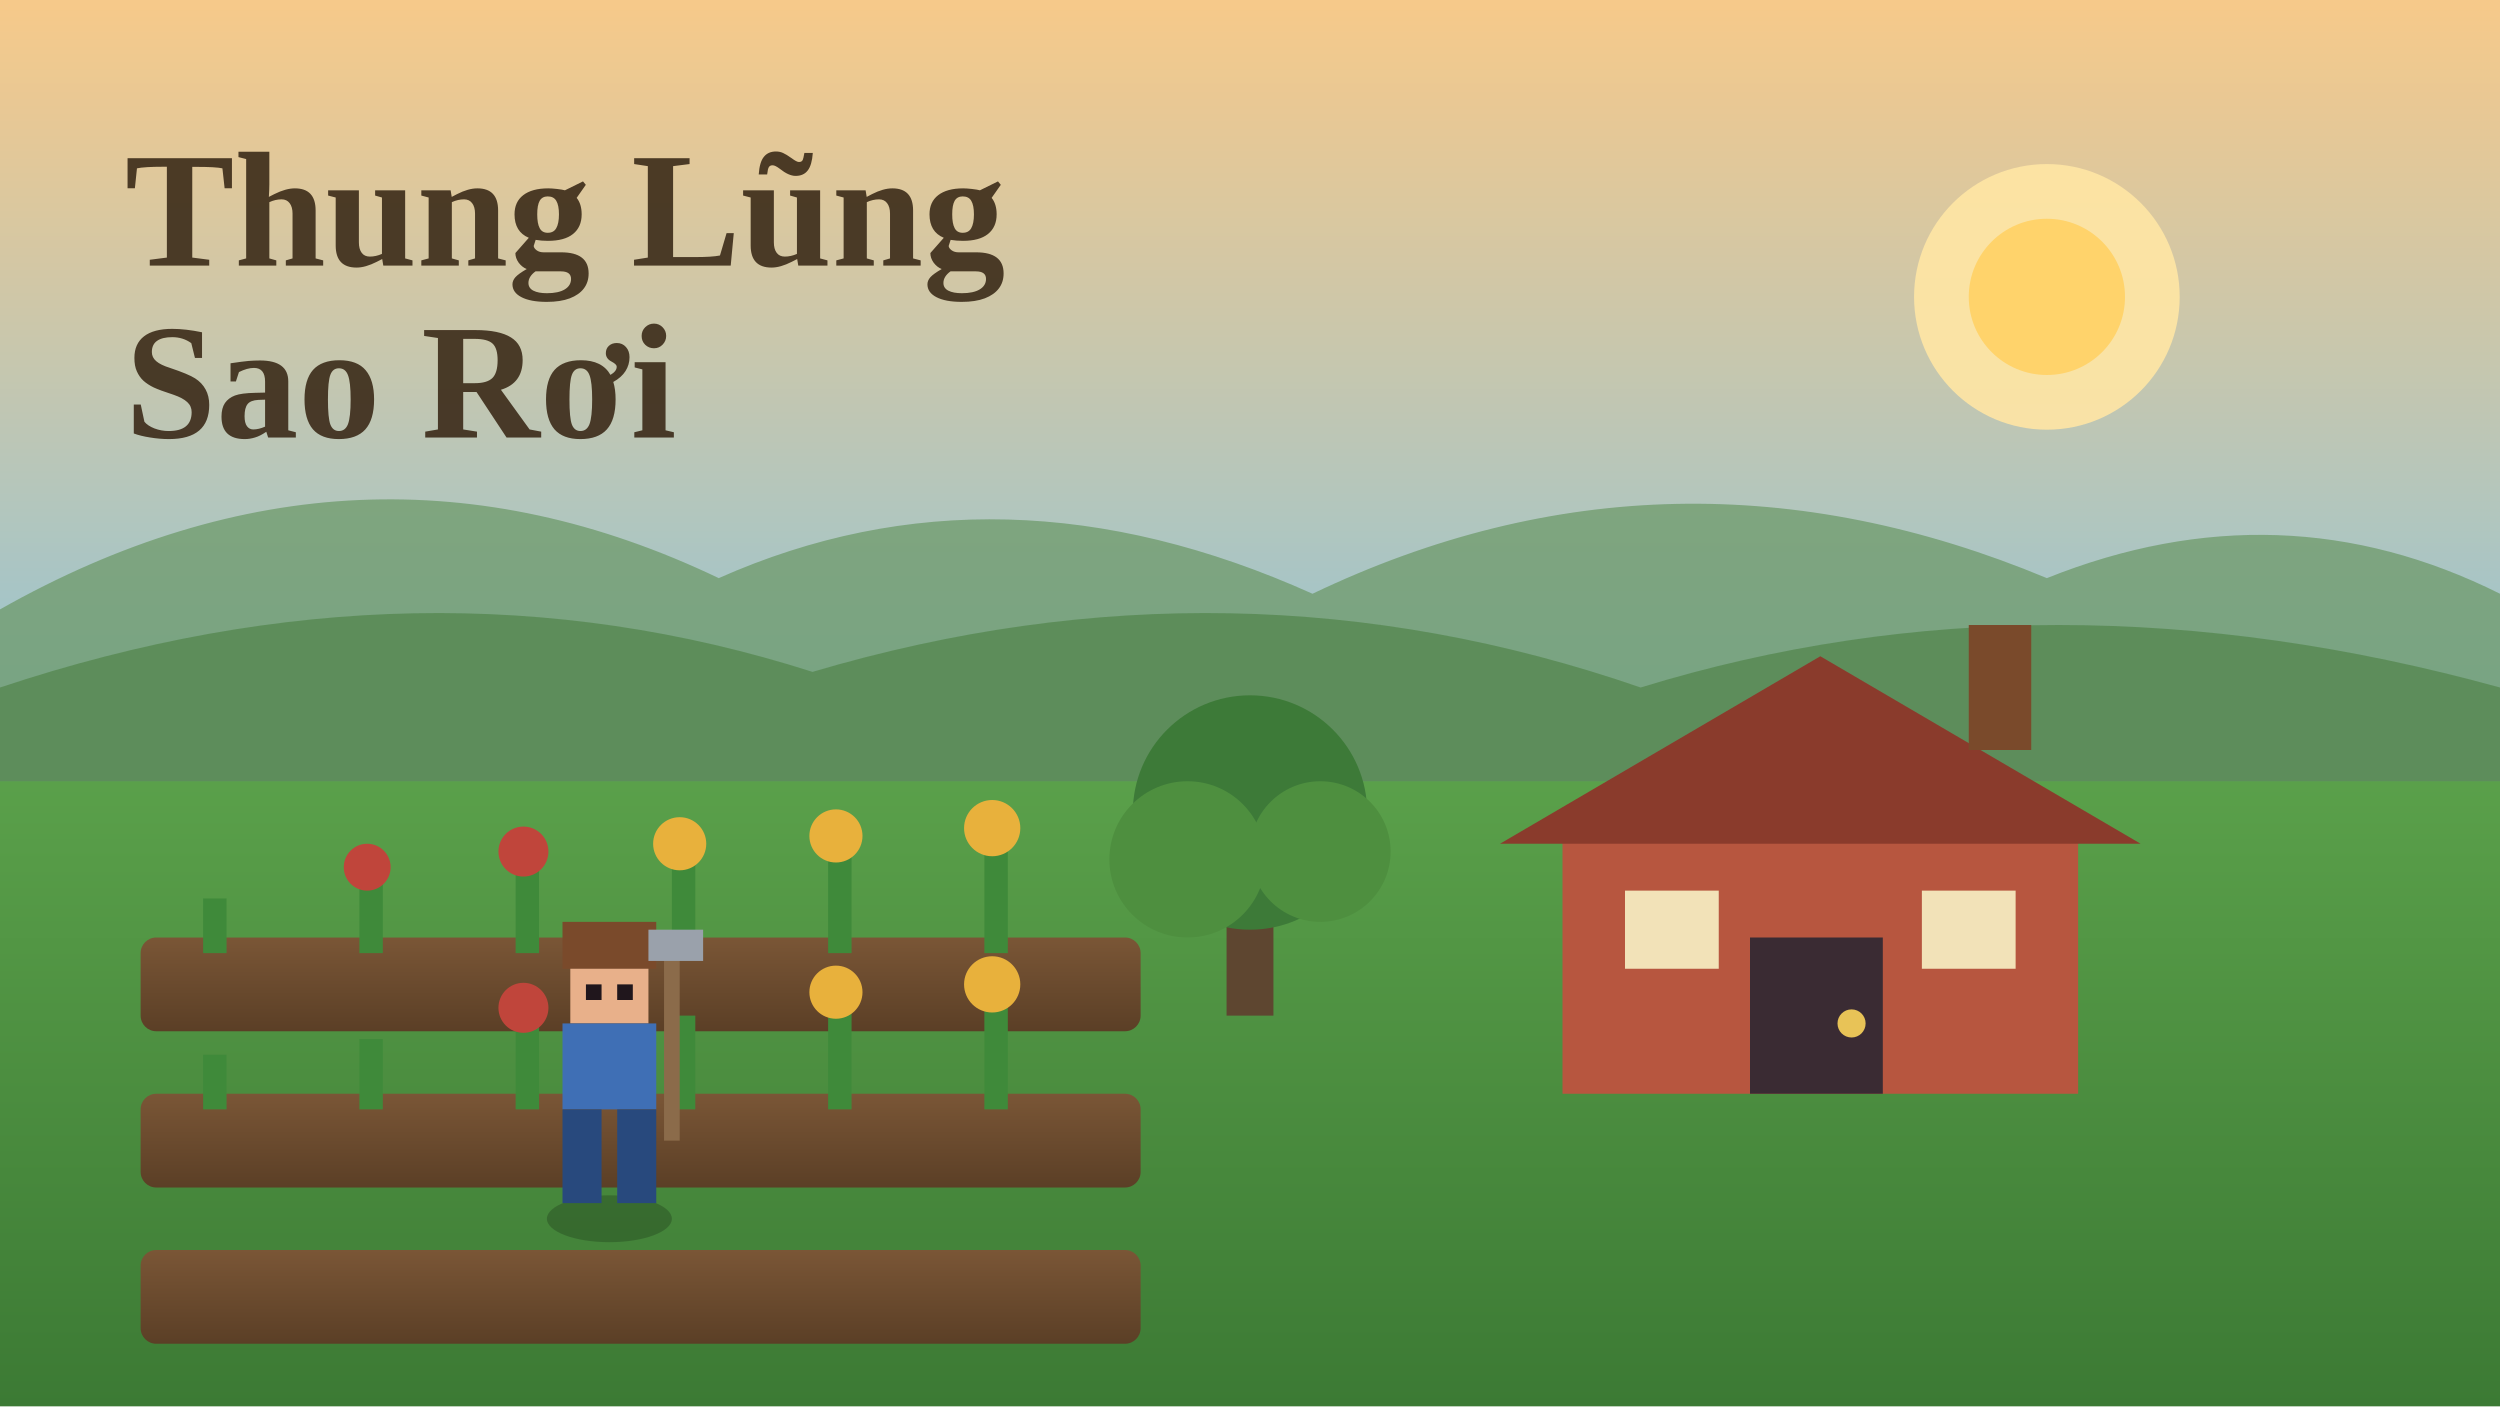
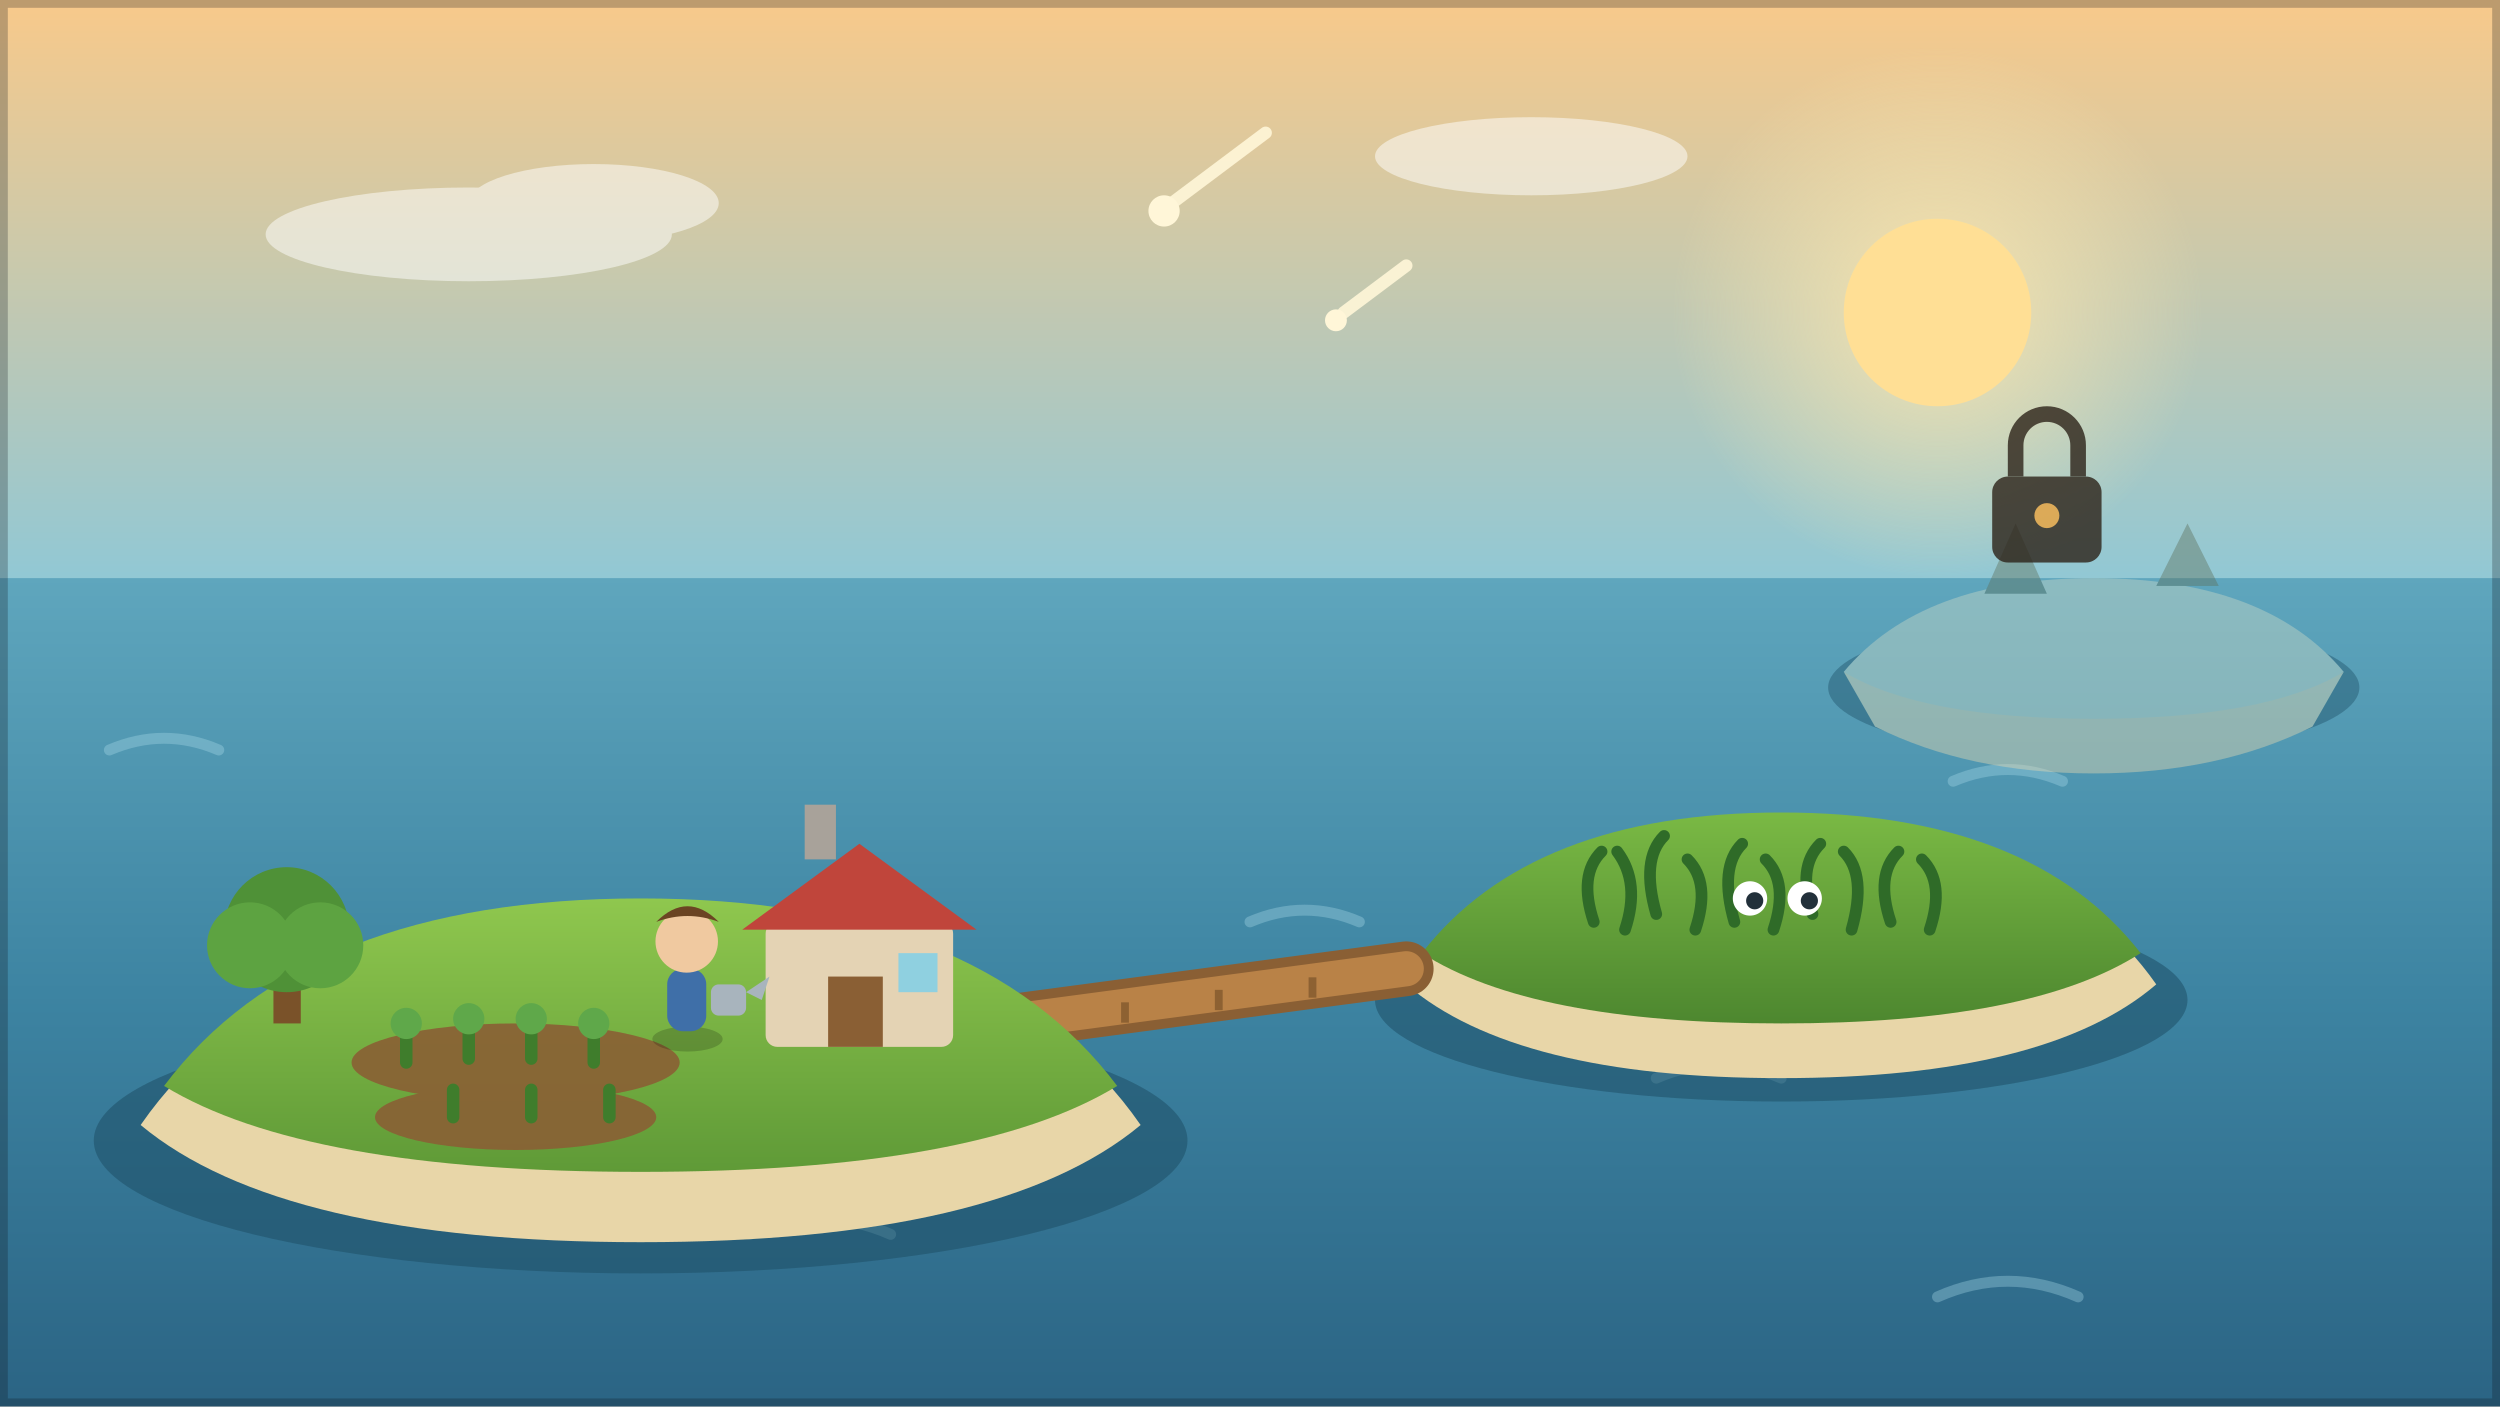
- <svg xmlns="http://www.w3.org/2000/svg" viewBox="0 0 320 180" width="320" height="180" role="img" aria-label="Thung Lũng Sao Rơi">
+ <svg xmlns="http://www.w3.org/2000/svg" viewBox="0 0 320 180" width="320" height="180" role="img" aria-label="Quần Đảo Sao Rơi">
  <defs>
-     <linearGradient id="sd-sky" x1="0" y1="0" x2="0" y2="1">
-       <stop offset="0" stop-color="#f6c98a" />
-       <stop offset="0.55" stop-color="#8fc4d8" />
-       <stop offset="1" stop-color="#cfe3c4" />
+     <linearGradient id="sr-sky" x1="0" y1="0" x2="0" y2="1">
+       <stop offset="0" stop-color="#f7c98b" />
+       <stop offset="0.42" stop-color="#8fc8d6" />
+       <stop offset="1" stop-color="#63a8bd" />
    </linearGradient>
-     <linearGradient id="sd-field" x1="0" y1="0" x2="0" y2="1">
-       <stop offset="0" stop-color="#5aa04a" />
-       <stop offset="1" stop-color="#3c7a34" />
+     <linearGradient id="sr-sea" x1="0" y1="0" x2="0" y2="1">
+       <stop offset="0" stop-color="#5fa6bd" />
+       <stop offset="0.5" stop-color="#3d84a2" />
+       <stop offset="1" stop-color="#2b6484" />
    </linearGradient>
-     <linearGradient id="sd-soil" x1="0" y1="0" x2="0" y2="1">
-       <stop offset="0" stop-color="#7a5636" />
-       <stop offset="1" stop-color="#5b3f26" />
+     <linearGradient id="sr-grass" x1="0" y1="0" x2="0" y2="1">
+       <stop offset="0" stop-color="#8fc74e" />
+       <stop offset="1" stop-color="#5f9a37" />
    </linearGradient>
+     <linearGradient id="sr-grass2" x1="0" y1="0" x2="0" y2="1">
+       <stop offset="0" stop-color="#7ab944" />
+       <stop offset="1" stop-color="#4d872f" />
+     </linearGradient>
+     <radialGradient id="sr-sun" cx="0.5" cy="0.5" r="0.5">
+       <stop offset="0" stop-color="#ffe9b0" stop-opacity="0.85" />
+       <stop offset="1" stop-color="#ffe9b0" stop-opacity="0" />
+     </radialGradient>
  </defs>
-   <rect width="320" height="180" fill="url(#sd-sky)" />
-   <path d="M0 78 Q46 52 92 74 Q128 58 168 76 Q214 54 262 74 Q292 62 320 76 L320 100 L0 100 Z" fill="#6d9a6a" opacity="0.75" />
-   <path d="M0 88 Q54 70 104 86 Q158 70 210 88 Q262 72 320 88 L320 108 L0 108 Z" fill="#588a54" opacity="0.85" />
-   <circle cx="262" cy="38" r="17" fill="#ffe6a4" opacity="0.9" />
-   <circle cx="262" cy="38" r="10" fill="#ffd36b" />
-   <rect x="0" y="100" width="320" height="80" fill="url(#sd-field)" />
-   <g>
-     <rect x="18" y="120" width="128" height="12" rx="2" fill="url(#sd-soil)" />
-     <rect x="18" y="140" width="128" height="12" rx="2" fill="url(#sd-soil)" />
-     <rect x="18" y="160" width="128" height="12" rx="2" fill="url(#sd-soil)" />
-     <g fill="#3f8a3a">
-       <rect x="26" y="115" width="3" height="7" />
-       <rect x="46" y="113" width="3" height="9" />
-       <rect x="66" y="111" width="3" height="11" />
-       <rect x="86" y="110" width="3" height="12" />
-       <rect x="106" y="109" width="3" height="13" />
-       <rect x="126" y="108" width="3" height="14" />
-       <rect x="26" y="135" width="3" height="7" />
-       <rect x="46" y="133" width="3" height="9" />
-       <rect x="66" y="131" width="3" height="11" />
-       <rect x="86" y="130" width="3" height="12" />
-       <rect x="106" y="129" width="3" height="13" />
-       <rect x="126" y="128" width="3" height="14" />
-     </g>
-     <g fill="#e8b13c">
-       <circle cx="87" cy="108" r="3.4" />
-       <circle cx="107" cy="107" r="3.4" />
-       <circle cx="127" cy="106" r="3.6" />
-       <circle cx="107" cy="127" r="3.4" />
-       <circle cx="127" cy="126" r="3.6" />
-     </g>
-     <g fill="#c0453b">
-       <circle cx="47" cy="111" r="3" />
-       <circle cx="67" cy="109" r="3.2" />
-       <circle cx="67" cy="129" r="3.2" />
+   <rect width="320" height="180" fill="url(#sr-sky)" />
+   <circle cx="248" cy="40" r="34" fill="url(#sr-sun)" />
+   <circle cx="248" cy="40" r="12" fill="#ffdf95" />
+   <g fill="#ffffff" opacity="0.5">
+     <ellipse cx="60" cy="30" rx="26" ry="6" />
+     <ellipse cx="76" cy="26" rx="16" ry="5" />
+     <ellipse cx="196" cy="20" rx="20" ry="5" />
+   </g>
+   <path d="M0 74 L320 74 L320 180 L0 180 Z" fill="url(#sr-sea)" />
+   <g stroke="#a9dbe8" stroke-width="1.4" stroke-linecap="round" opacity="0.35" fill="none">
+     <path d="M14 96 q7 -3 14 0" />
+     <path d="M250 100 q7 -3 14 0" />
+     <path d="M40 128 q8 -3.5 16 0" />
+     <path d="M212 138 q8 -3.5 16 0" />
+     <path d="M96 158 q9 -4 18 0" />
+     <path d="M248 166 q9 -4 18 0" />
+     <path d="M160 118 q7 -3 14 0" />
+   </g>
+   <g opacity="0.42">
+     <ellipse cx="268" cy="88" rx="34" ry="9" fill="#1d4f66" />
+     <path d="M236 86 q10 -12 32 -12 q22 0 32 12 q-10 8 -32 8 q-22 0 -32 -8 Z" fill="#cbd8c6" />
+     <path d="M236 86 q10 6 32 6 q22 0 32 -6 l-4 7 q-12 6 -28 6 q-16 0 -28 -6 Z" fill="#e6d8b0" />
+     <g fill="#5c6f5a">
+       <path d="M254 76 l4 -9 l4 9 Z" />
+       <path d="M276 75 l4 -8 l4 8 Z" />
    </g>
  </g>
-   <g transform="translate(196,86)">
-     <rect x="4" y="20" width="66" height="34" fill="#b7563f" />
-     <path d="M-4 22 L37 -2 L78 22 Z" fill="#8a3b2c" />
-     <rect x="28" y="34" width="17" height="20" fill="#3a2b33" />
-     <circle cx="41" cy="45" r="1.8" fill="#e8c357" />
-     <rect x="12" y="28" width="12" height="10" fill="#f2e2b8" />
-     <rect x="50" y="28" width="12" height="10" fill="#f2e2b8" />
-     <rect x="56" y="-6" width="8" height="16" fill="#7a4a2b" />
+   <g transform="translate(262,62)" opacity="0.8">
+     <rect x="-7" y="-1" width="14" height="11" rx="2" fill="#2c2218" />
+     <path d="M-4 -1 v-4 a4 4 0 0 1 8 0 v4" fill="none" stroke="#2c2218" stroke-width="2" />
+     <circle cx="0" cy="4" r="1.6" fill="#e8a13c" />
  </g>
-   <g transform="translate(160,96)">
-     <rect x="-3" y="14" width="6" height="20" fill="#5e4630" />
-     <circle cx="0" cy="8" r="15" fill="#3d7a38" />
-     <circle cx="-8" cy="14" r="10" fill="#4e8f3f" />
-     <circle cx="9" cy="13" r="9" fill="#4e8f3f" />
+   <ellipse cx="228" cy="128" rx="52" ry="13" fill="#1d4f66" opacity="0.55" />
+   <path d="M180 126 q14 -20 48 -20 q34 0 48 20 q-14 12 -48 12 q-34 0 -48 -12 Z" fill="#e8d6a8" />
+   <path d="M182 122 q14 -18 46 -18 q32 0 46 18 q-14 9 -46 9 q-32 0 -46 -9 Z" fill="url(#sr-grass2)" />
+   <g stroke="#2f6b28" stroke-width="1.5" stroke-linecap="round" fill="none">
+     <path d="M204 118 q-2 -6 1 -9" />
+     <path d="M208 119 q2 -6 -1 -10" />
+     <path d="M212 117 q-2 -7 1 -10" />
+     <path d="M217 119 q2 -6 -1 -9" />
+     <path d="M222 118 q-2 -7 1 -10" />
+     <path d="M227 119 q2 -6 -1 -9" />
+     <path d="M232 117 q-2 -6 1 -9" />
+     <path d="M237 119 q2 -7 -1 -10" />
+     <path d="M242 118 q-2 -6 1 -9" />
+     <path d="M247 119 q2 -6 -1 -9" />
  </g>
-   <g transform="translate(78,132)">
-     <ellipse cx="0" cy="24" rx="8" ry="3" fill="#000" opacity="0.2" />
-     <rect x="-6" y="-14" width="12" height="6" fill="#7a4a2b" />
-     <rect x="-5" y="-8" width="10" height="7" fill="#e8b08a" />
-     <rect x="-3" y="-6" width="2" height="2" fill="#20161c" />
-     <rect x="1" y="-6" width="2" height="2" fill="#20161c" />
-     <rect x="-6" y="-1" width="12" height="11" fill="#3f6fb5" />
-     <rect x="-6" y="10" width="5" height="12" fill="#28497d" />
-     <rect x="1" y="10" width="5" height="12" fill="#28497d" />
-     <rect x="7" y="-10" width="2" height="24" fill="#8b6b4a" />
-     <rect x="5" y="-13" width="7" height="4" fill="#9aa1ab" />
+   <g fill="#ffffff">
+     <circle cx="224" cy="115" r="2.2" />
+     <circle cx="231" cy="115" r="2.2" />
  </g>
-   <text x="16" y="34" font-family="Georgia, 'Times New Roman', serif" font-size="21" font-weight="bold" fill="#3b2a18" opacity="0.9">Thung Lũng</text>
-   <text x="16" y="56" font-family="Georgia, 'Times New Roman', serif" font-size="21" font-weight="bold" fill="#3b2a18" opacity="0.9">Sao Rơi</text>
+   <g fill="#22303a">
+     <circle cx="224.6" cy="115.3" r="1.1" />
+     <circle cx="231.6" cy="115.3" r="1.1" />
+   </g>
+   <g>
+     <path d="M120 132 L180 124" stroke="#8a5f34" stroke-width="7" stroke-linecap="round" />
+     <path d="M120 132 L180 124" stroke="#b98247" stroke-width="4.5" stroke-linecap="round" />
+     <g stroke="#7a5229" stroke-width="1" opacity="0.7">
+       <path d="M132 132.5 v-2.6" />
+       <path d="M144 130.9 v-2.6" />
+       <path d="M156 129.3 v-2.6" />
+       <path d="M168 127.7 v-2.6" />
+     </g>
+   </g>
+   <ellipse cx="82" cy="146" rx="70" ry="17" fill="#1d4f66" opacity="0.55" />
+   <path d="M18 144 q18 -26 64 -26 q46 0 64 26 q-18 15 -64 15 q-46 0 -64 -15 Z" fill="#e8d6a8" />
+   <path d="M21 139 q18 -24 61 -24 q43 0 61 24 q-18 11 -61 11 q-43 0 -61 -11 Z" fill="url(#sr-grass)" />
+   <g fill="#8a5f34" opacity="0.9">
+     <ellipse cx="66" cy="136" rx="21" ry="5" />
+     <ellipse cx="66" cy="143" rx="18" ry="4.2" />
+   </g>
+   <g stroke="#3f7d2c" stroke-width="1.6" stroke-linecap="round" fill="none">
+     <path d="M52 136 v-4" />
+     <path d="M60 135.5 v-4.5" />
+     <path d="M68 135.5 v-4.5" />
+     <path d="M76 136 v-4" />
+     <path d="M58 143 v-3.5" />
+     <path d="M68 143 v-3.5" />
+     <path d="M78 143 v-3.5" />
+   </g>
+   <g fill="#5fa84a">
+     <circle cx="52" cy="131" r="2" />
+     <circle cx="60" cy="130.4" r="2" />
+     <circle cx="68" cy="130.4" r="2" />
+     <circle cx="76" cy="131" r="2" />
+   </g>
+   <g>
+     <rect x="98" y="118" width="24" height="16" rx="1.5" fill="#e4d3b4" />
+     <path d="M95 119 L110 108 L125 119 Z" fill="#c0453b" />
+     <rect x="106" y="125" width="7" height="9" fill="#8a5f34" />
+     <rect x="115" y="122" width="5" height="5" fill="#8fd0e0" />
+     <rect x="103" y="103" width="4" height="7" fill="#a8a29a" />
+   </g>
+   <g>
+     <rect x="35" y="122" width="3.5" height="9" fill="#7a5229" />
+     <circle cx="36.7" cy="119" r="8" fill="#4f9137" />
+     <circle cx="32" cy="121" r="5.5" fill="#5da341" />
+     <circle cx="41" cy="121" r="5.5" fill="#5da341" />
+   </g>
+   <g>
+     <ellipse cx="88" cy="133" rx="4.5" ry="1.6" fill="#000" opacity="0.18" />
+     <rect x="85.4" y="124" width="5" height="8" rx="2" fill="#3f6fa8" />
+     <circle cx="87.9" cy="120.5" r="4" fill="#f0c9a0" />
+     <path d="M84 118 q4 -4 8 0 q-4 -1.5 -8 0 Z" fill="#6b4423" />
+     <rect x="91" y="126" width="4.5" height="4" rx="1" fill="#a8b4bd" />
+     <path d="M95.5 127 l3 -2 l-1 3 Z" fill="#a8b4bd" />
+   </g>
+   <g stroke="#fff6d8" stroke-width="1.6" stroke-linecap="round" opacity="0.9" fill="none">
+     <path d="M150 26 l12 -9" />
+     <path d="M172 40 l8 -6" />
+   </g>
+   <circle cx="149" cy="27" r="2" fill="#fff6d8" />
+   <circle cx="171" cy="41" r="1.4" fill="#fff6d8" />
+   <rect width="320" height="180" fill="none" stroke="#0b1016" stroke-width="2" opacity="0.25" />
</svg>
